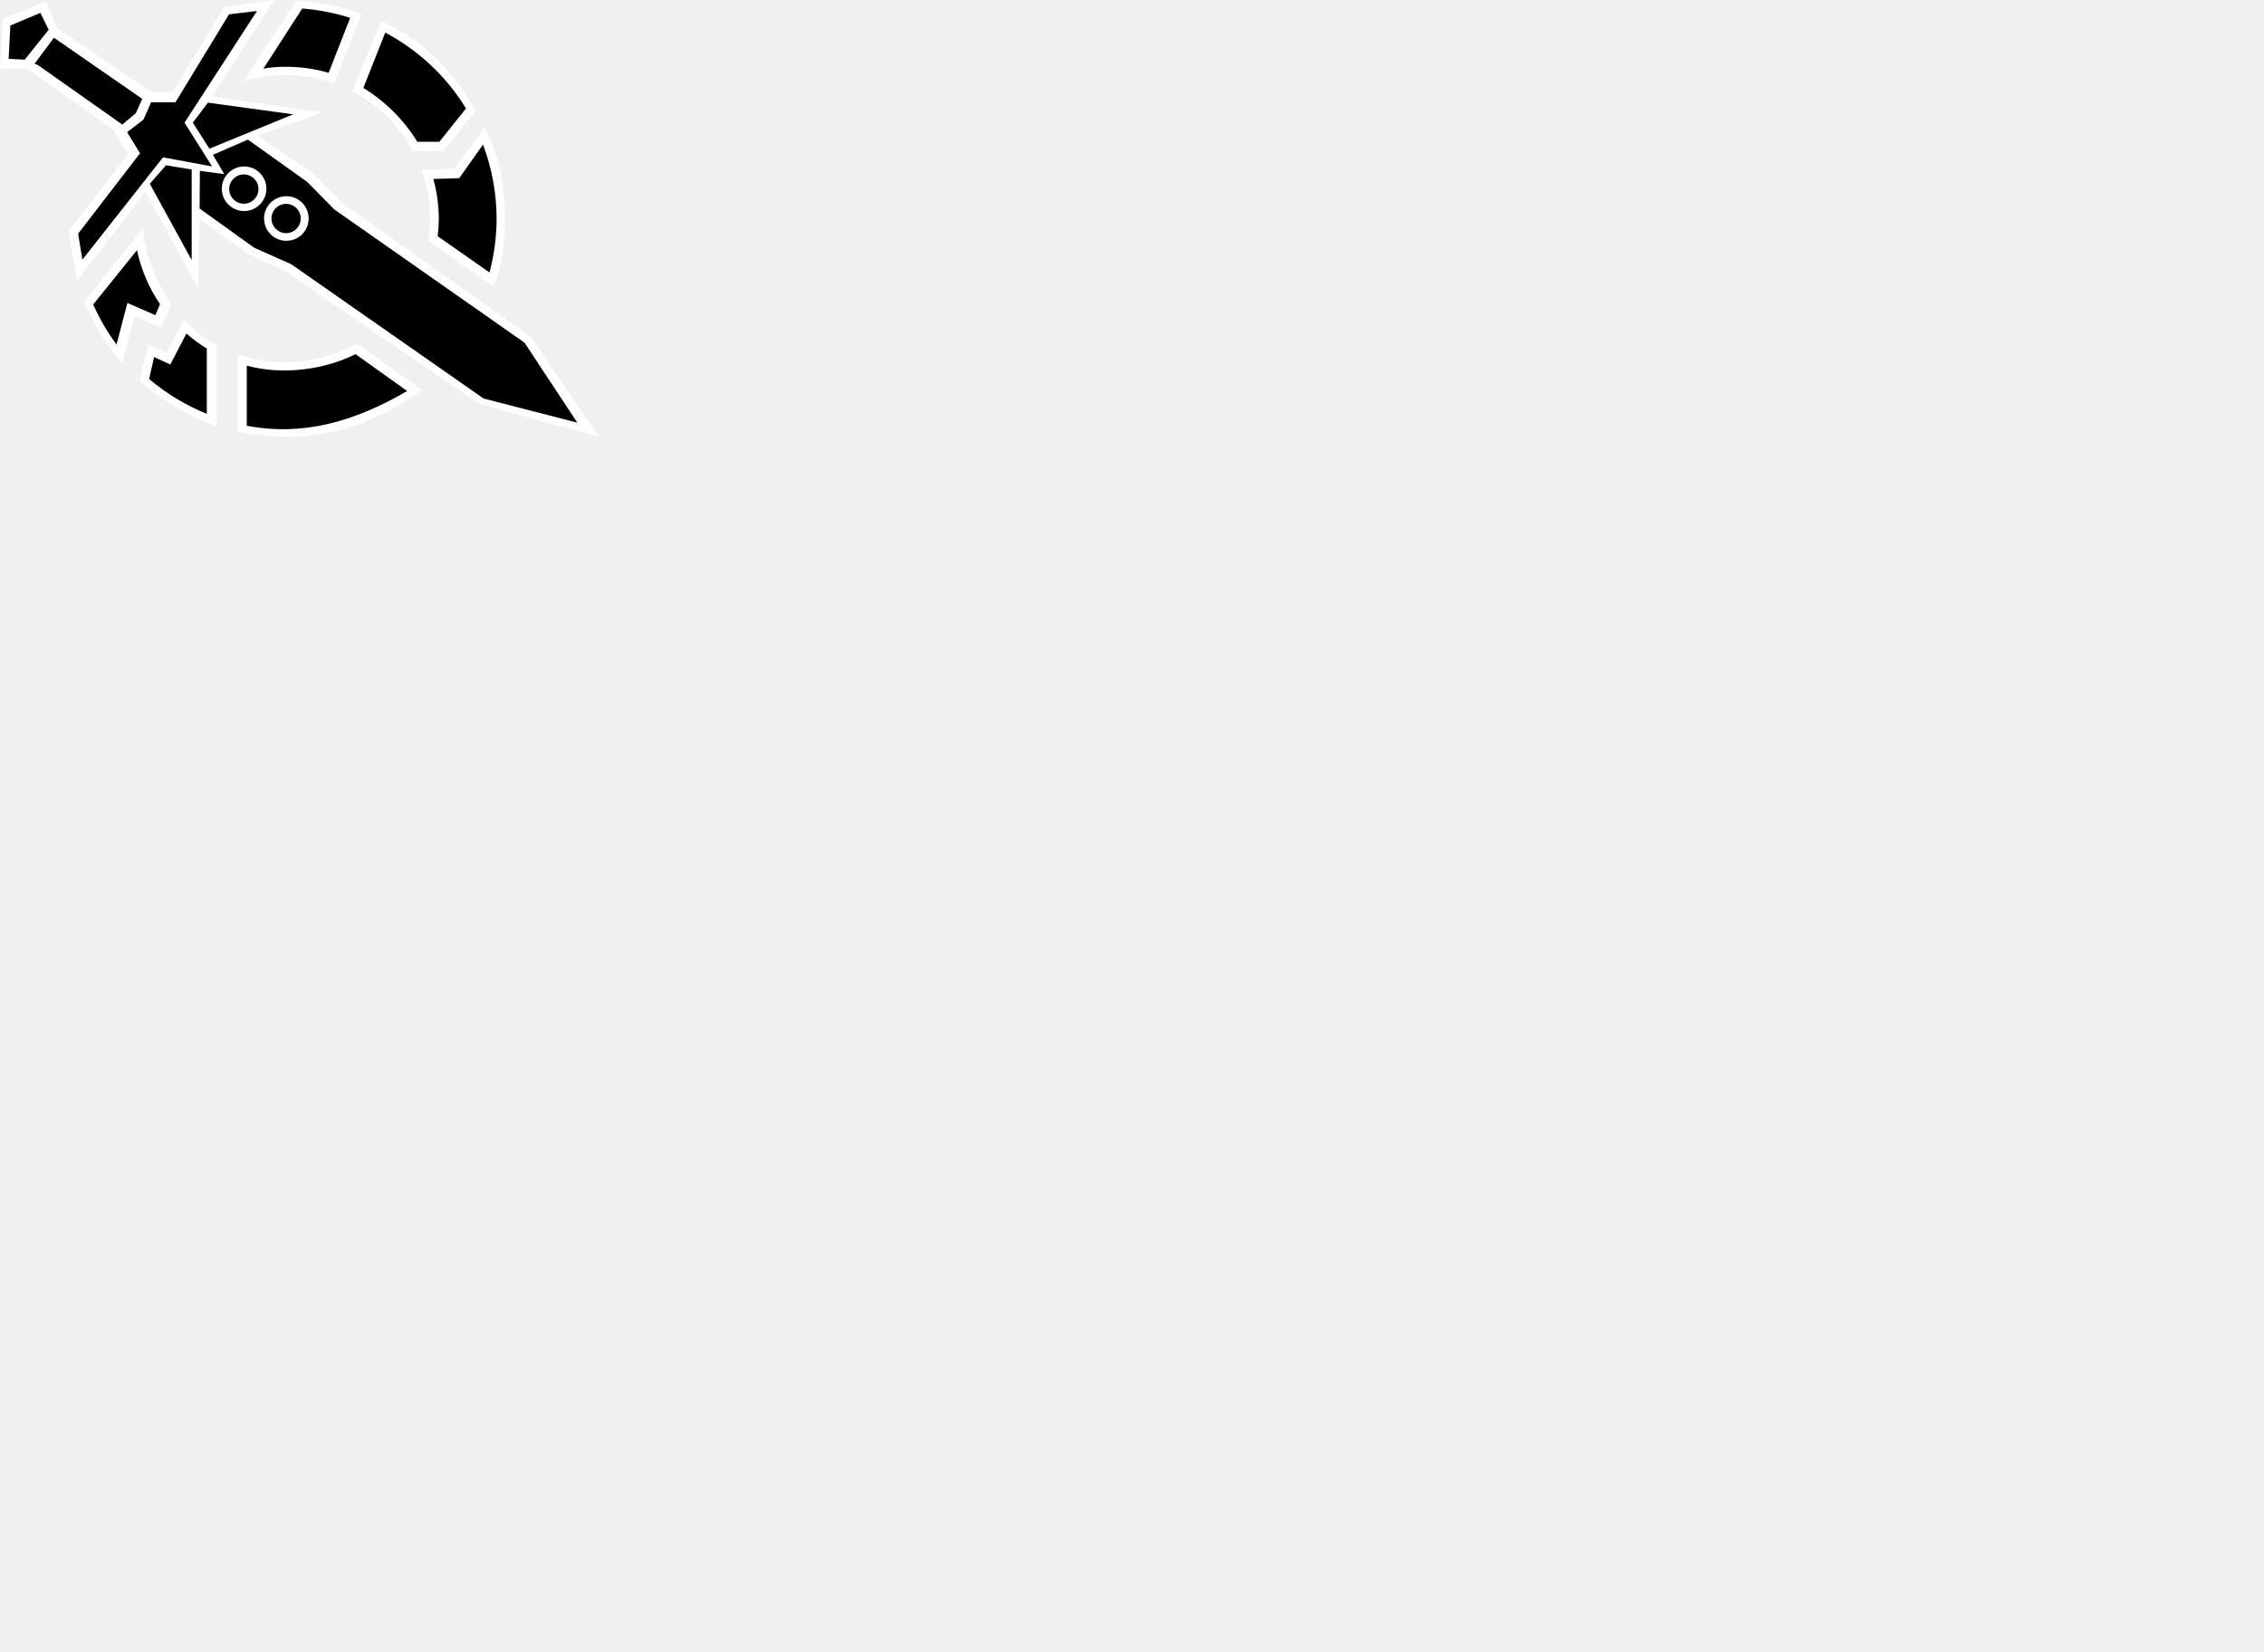
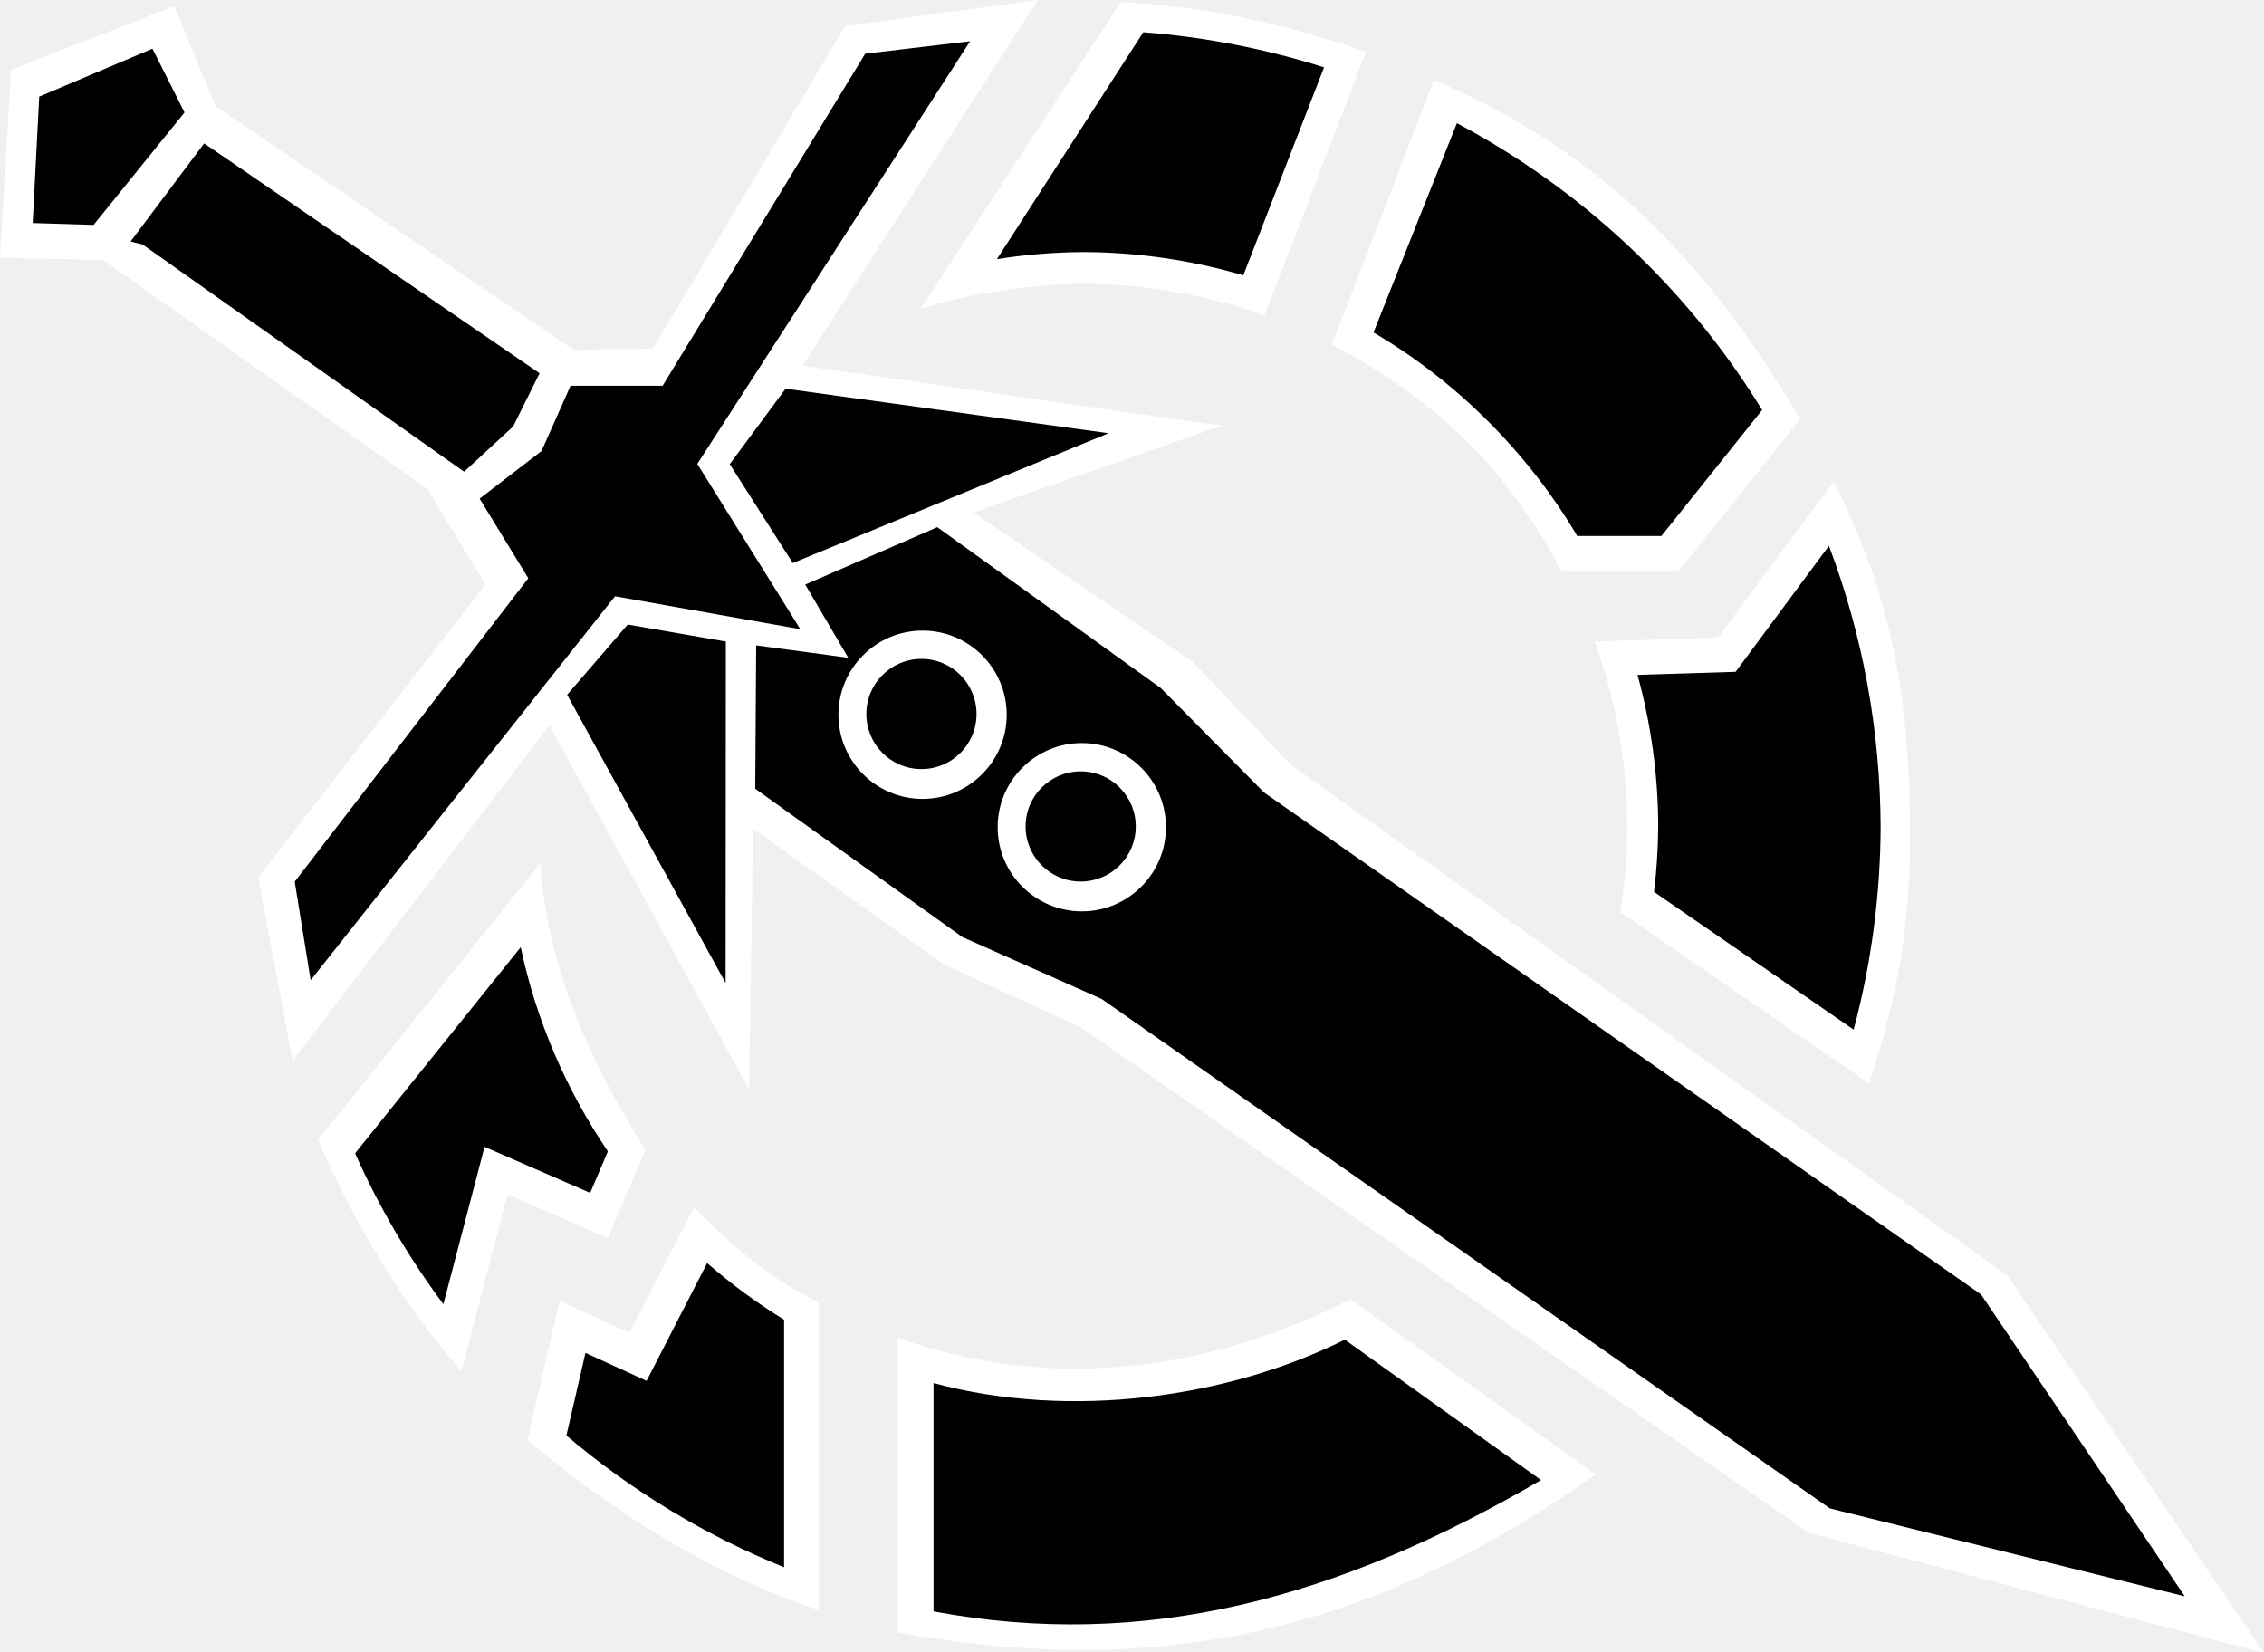
<svg xmlns="http://www.w3.org/2000/svg" version="1.1" width="600" height="437.628">
-   <path id="outline" fill="white" d="M 78.5,0.148 64.5,21.6 c 3.59,-1.12 7.87,-1.72 11.3,-1.75 4.37,4.87e-4 8.7,0.752 12.8,2.22 L 95.8,3.65 C 90.1,1.65 84.2,0.413 78.5,0.148 Z m 50,33.6 -8.12,11 -8.66,0.273 c 1.52,4.18 2.3,8.59 2.3,13 -0.012,1.99 -0.178,3.97 -0.499,5.93 l 17.4,12 c 2.13,-6.27 2.97,-11.9 2.88,-17.9 -0.038,-9.71 -1.55,-16.7 -5.33,-24.3 z M 37.9,60.6 22.3,80 c 2.54,5.91 5.97,11.6 10.1,16.2 l 3.23,-12.4 7.04,3.07 2.63,-6.18 C 41,74 38.4,67.6 37.9,60.6 Z m 10.8,24.1 -4.52,8.78 -4.91,-2.24 -2.25,9.73 c 6.15,5.24 13.3,9.61 20.4,11.9 V 91.3 c -3.84,-1.82 -6.36,-4.3 -8.76,-6.65 z m 46,6.44 c -10.5,5.32 -21.5,6.35 -31.7,2.71 v 20.6 c 19.1,3.53 34.1,-0.574 48.9,-11.1 z M 101,5.62 93.3,24.2 c 7.61,4.06 12.4,8.91 16.1,15.9 h 8.14 L 126,29.4 C 120,18.5 112,10.6 101,5.62 Z M 127,107 75.7,71.9 66.1,67.5 52.8,58 52.5,76.3 38.5,50.8 20.5,74.3 18.1,61.4 34,40.9 29.9,34.2 7.21,18.2 3.61,18.2 0,18.1 0.778,4.89 12.2,0.424 15.1,7.44 40.3,24.5 45.8,24.4 59.4,1.83 72.6,0 56.2,25.6 l 29.3,4.21 -17.4,6.08 15.4,10.5 6.86,7.19 50.4,35.8 18,26.4 z" />
-   <path id="body" fill="black" d="m 80.1,2.26 c 4.3,0.33 8.55,1.16 12.7,2.46 L 87.1,19.3 C 83.4,18.2 79.6,17.7 75.8,17.7 73.8,17.7 71.8,17.8 69.8,18.2 Z m 22,6.38 c 8.8,4.67 16.2,11.6 21.4,20.1 l -7.07,8.83 h -5.82 C 107,31.7 102,26.8 96.3,23.3 Z M 128,38.3 c 2.38,6.3 3.6,13 3.61,19.7 -0.018,4.8 -0.654,9.58 -1.89,14.2 L 116,62.6 c 0.184,-1.52 0.282,-3.04 0.293,-4.57 -0.009,-3.59 -0.498,-7.16 -1.45,-10.6 l 6.87,-0.216 z m -91.7,28 c 1.09,5.12 3.16,9.98 6.11,14.3 l -1.24,2.91 -7.41,-3.23 -2.88,11 c -2.44,-3.29 -4.51,-6.84 -6.18,-10.6 z m 13.1,22.1 c 1.69,1.47 3.5,2.79 5.41,3.96 v 17.3 c -5.55,-2.24 -10.7,-5.36 -15.3,-9.24 l 1.34,-5.8 4.29,1.96 z m 44.7,5.37 13.8,9.84 c -14.2,8.29 -27.9,12 -42.5,9.2 V 96.9 c 9.65,2.6 20.7,1.02 28.8,-3.04 z M 51.1,32.5 55.5,39.4 77.7,30.3 55.1,27.2 Z M 39.7,48.7 50.8,68.9 50.8,44.9 44,43.8 Z M 2.29,15.6 2.75,6.76 10.7,3.41 12.9,7.88 6.56,15.8 Z M 153,112 139,90.8 88.6,55.5 81.4,48.2 65.7,37 l -9.27,4.02 3.01,5.12 -6.47,-0.87 -0.066,10 14.5,10.4 9.76,4.33 51,35.6 z M 43.2,41.7 56.2,44.1 48.9,32.5 68.1,2.92 60.7,3.79 46.5,27.1 h -6.45 l -2.03,4.59 -4.33,3.34 3.42,5.59 -16.4,21.3 1.12,6.89 z m 38.6,16.2 c 0,3.27 -2.65,5.91 -5.91,5.91 -3.27,0 -5.91,-2.65 -5.91,-5.91 0,-3.27 2.65,-5.91 5.91,-5.91 3.27,0 5.91,2.65 5.91,5.91 z m -11.2,-7.88 c 0,3.27 -2.65,5.91 -5.91,5.91 -3.27,0 -5.91,-2.65 -5.91,-5.91 0,-3.27 2.65,-5.91 5.91,-5.91 3.27,0 5.91,2.65 5.91,5.91 z" />
-   <path id="detailing" fill="black" d="m 79.7,57.9 c 0,2.14 -1.74,3.88 -3.88,3.88 -2.14,0 -3.88,-1.74 -3.88,-3.88 0,-2.14 1.74,-3.88 3.88,-3.88 2.14,0 3.88,1.74 3.88,3.88 z M 68.5,50.1 c 0,2.14 -1.74,3.88 -3.88,3.88 -2.14,0 -3.88,-1.74 -3.88,-3.88 0,-2.14 1.74,-3.88 3.88,-3.88 2.14,0 3.88,1.74 3.88,3.88 z M 36,30 37.7,26.2 14.3,10 9.15,16.9 10,17.2 32.4,33 Z" />
+   <path id="outline" fill="white" d="M 297,0.558 244,81.8 c 13.6,-4.21 29.7,-6.5 42.7,-6.61 16.5,0.002 32.9,2.84 48.4,8.4 L 362,13.8 C 341,6.23 318,1.56 297,0.558 Z m 189,127 -30.7,41.4 -32.7,1.03 c 5.75,15.8 8.69,32.5 8.69,49.3 -0.044,7.51 -0.675,15 -1.89,22.4 l 65.9,45.4 c 8.06,-23.7 11.2,-45 10.9,-67.8 -0.145,-36.7 -5.87,-63.2 -20.2,-91.7 z M 143,229 84.3,302 c 9.61,22.4 22.6,43.9 38,61.3 l 12.2,-46.8 26.6,11.6 9.95,-23.4 c -16,-25.4 -26,-49.4 -27.9,-76.1 z m 40.9,91 -17.1,33.2 -18.5,-8.48 -8.49,36.8 c 23.2,19.8 50.1,36.3 77.2,45.1 v -81.5 c -14.5,-6.89 -24,-16.3 -33.1,-25.1 z m 174,24.3 c -39.5,20.1 -81.2,24 -120,10.2 v 78 c 72.3,13.4 129,-2.17 185,-41.8 z M 380,21.2 353,91.3 c 28.8,15.3 46.8,33.7 60.9,60.2 h 30.8 l 32.4,-40.5 c -24.5,-41.1 -52.5,-70.9 -96.9,-89.7 z m 99.4,385 -193,-134 -36.4,-16.7 -50.4,-35.9 -1.08,69.1 -52.9,-96.5 -68.1,88.9 -9.08,-48.6 60.2,-77.6 -15.3,-25.3 L 27.3,68.9 13.6,68.6 0,68.3 2.94,18.5 46.2,1.6 57.1,28.1 152,92.7 173,92.4 224,6.9 275,0 l -62.3,96.9 111,15.9 -65.7,23 58.2,39.7 25.9,27.2 L 532,338 600,438 Z" />
+   <path id="body" fill="black" d="m 303,8.54 c 16.3,1.25 32.3,4.37 47.9,9.31 l -21.4,55.1 c -13.8,-4.04 -28.1,-6.11 -42.4,-6.16 -7.68,0.048 -15.3,0.676 -22.9,1.88 z m 83.1,24.1 c 33.3,17.7 61.2,43.9 80.9,76 l -26.7,33.4 H 418 C 405,120 386,101 364,88.1 Z m 98.6,112 c 9,23.8 13.6,49 13.7,74.5 -0.068,18.1 -2.47,36.2 -7.15,53.7 l -52.9,-36.5 c 0.695,-5.73 1.06,-11.5 1.11,-17.3 -0.034,-13.6 -1.88,-27.1 -5.49,-40.2 l 26,-0.818 z M 138,251 c 4.11,19.4 12,37.7 23.1,54.1 l -4.69,11 -28,-12.2 -10.9,41.7 c -9.23,-12.4 -17.1,-25.8 -23.4,-40 z m 49.4,83.7 c 6.39,5.55 13.2,10.6 20.4,15 v 65.6 c -21,-8.48 -40.5,-20.3 -57.7,-34.9 l 5.06,-21.9 16.2,7.41 z m 169,20.3 52,37.2 c -53.6,31.3 -105,45.3 -161,34.8 v -60.5 c 36.5,9.83 78.2,3.84 109,-11.5 z m -163,-232 16.7,26.2 83.7,-34.4 -85.6,-11.8 z m -43.1,61.1 42,76.4 0.065,-90.5 -26,-4.51 z M 8.66,59.1 10.4,25.6 40.4,12.9 48.9,29.8 24.8,59.6 Z M 579,423 525,343 335,210 l -27.4,-27.7 -59.2,-42.6 -35,15.2 11.4,19.4 -24.4,-3.29 -0.248,38 54.9,39.3 36.9,16.4 193,135 z m -416,-265 49.1,8.73 -27.3,-43.8 72.3,-112 -27.8,3.3 -53.7,88 h -24.4 l -7.69,17.3 -16.4,12.6 12.9,21.1 -61.9,80.4 4.22,26.1 z m 146,61.2 c 0,12.3 -10,22.3 -22.3,22.3 -12.3,0 -22.3,-10 -22.3,-22.3 0,-12.3 10,-22.3 22.3,-22.3 12.3,0 22.3,10 22.3,22.3 z m -42.2,-29.8 c 0,12.3 -10,22.3 -22.3,22.3 -12.3,0 -22.3,-10 -22.3,-22.3 0,-12.3 10,-22.3 22.3,-22.3 12.3,0 22.3,10 22.3,22.3 z" />
+   <path id="detailing" fill="black" d="m 301,219 c 0,8.09 -6.56,14.6 -14.6,14.6 -8.09,0 -14.6,-6.56 -14.6,-14.6 0,-8.09 6.56,-14.6 14.6,-14.6 8.09,0 14.6,6.56 14.6,14.6 z m -42.2,-29.8 c 0,8.09 -6.56,14.6 -14.6,14.6 -8.09,0 -14.6,-6.56 -14.6,-14.6 0,-8.09 6.56,-14.6 14.6,-14.6 8.09,0 14.6,6.56 14.6,14.6 z M 136,113 143,98.9 54.1,38 34.6,64 37.8,64.8 123,125 Z" />
</svg>
